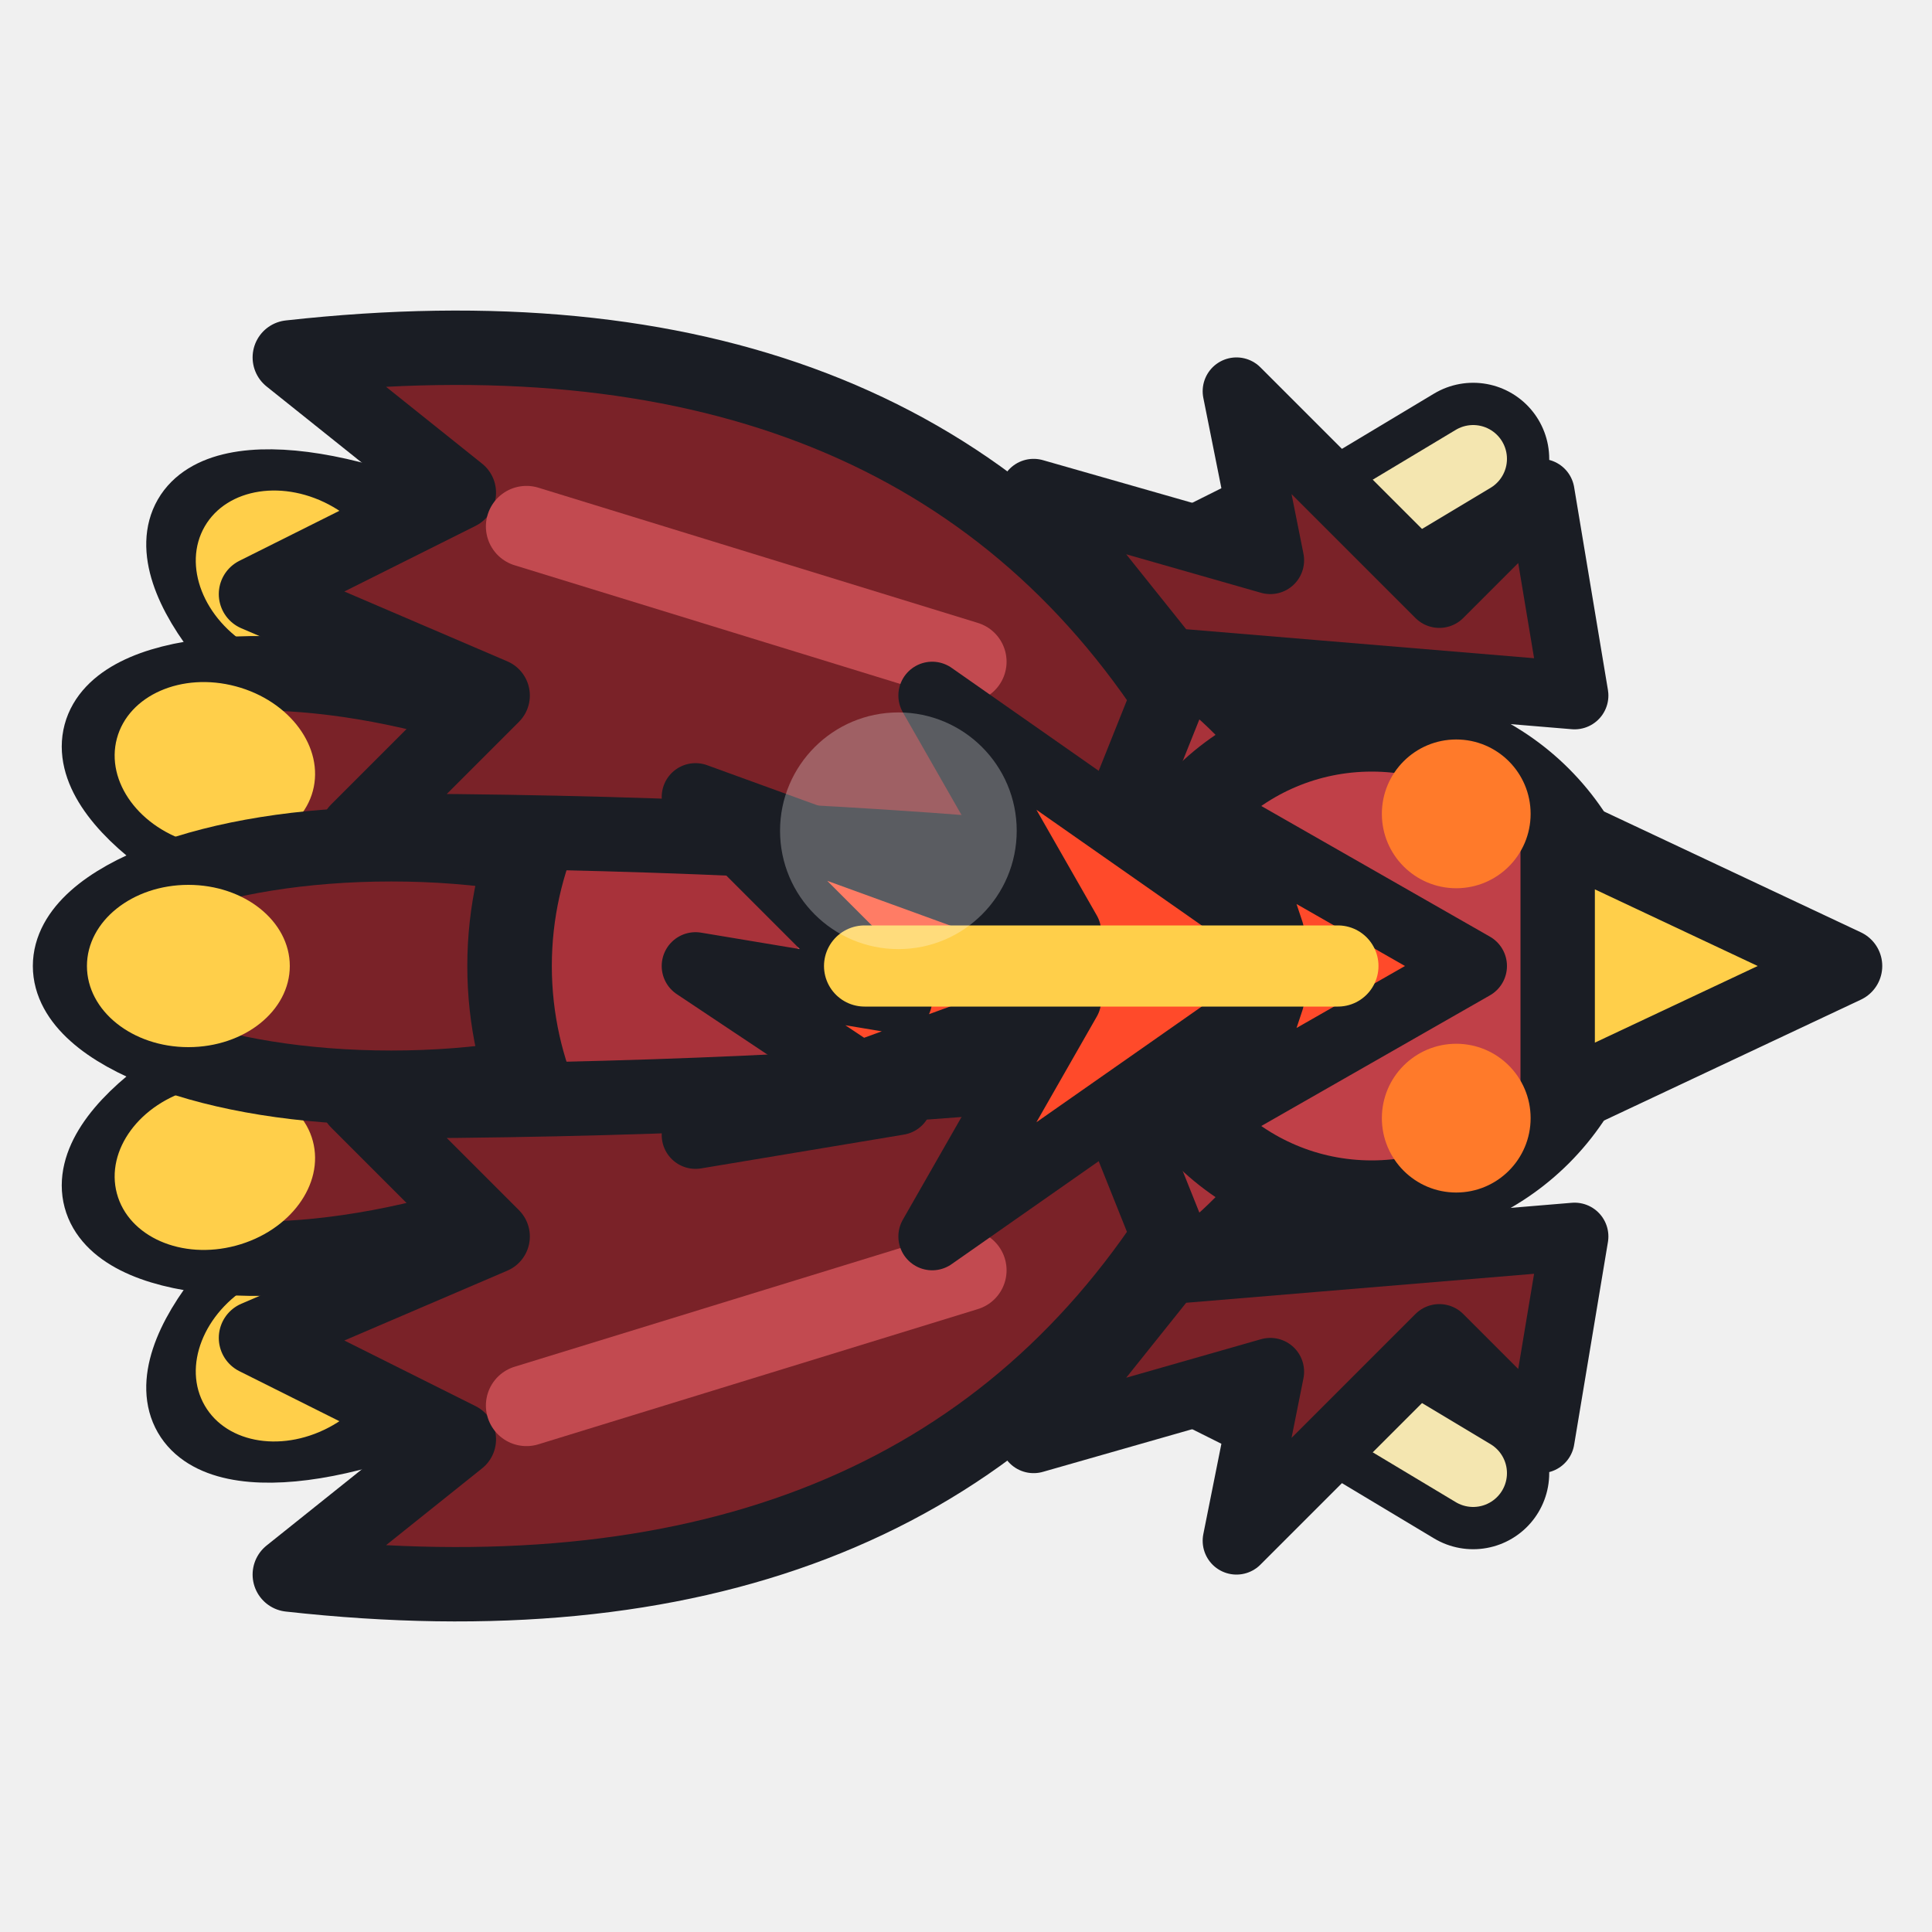
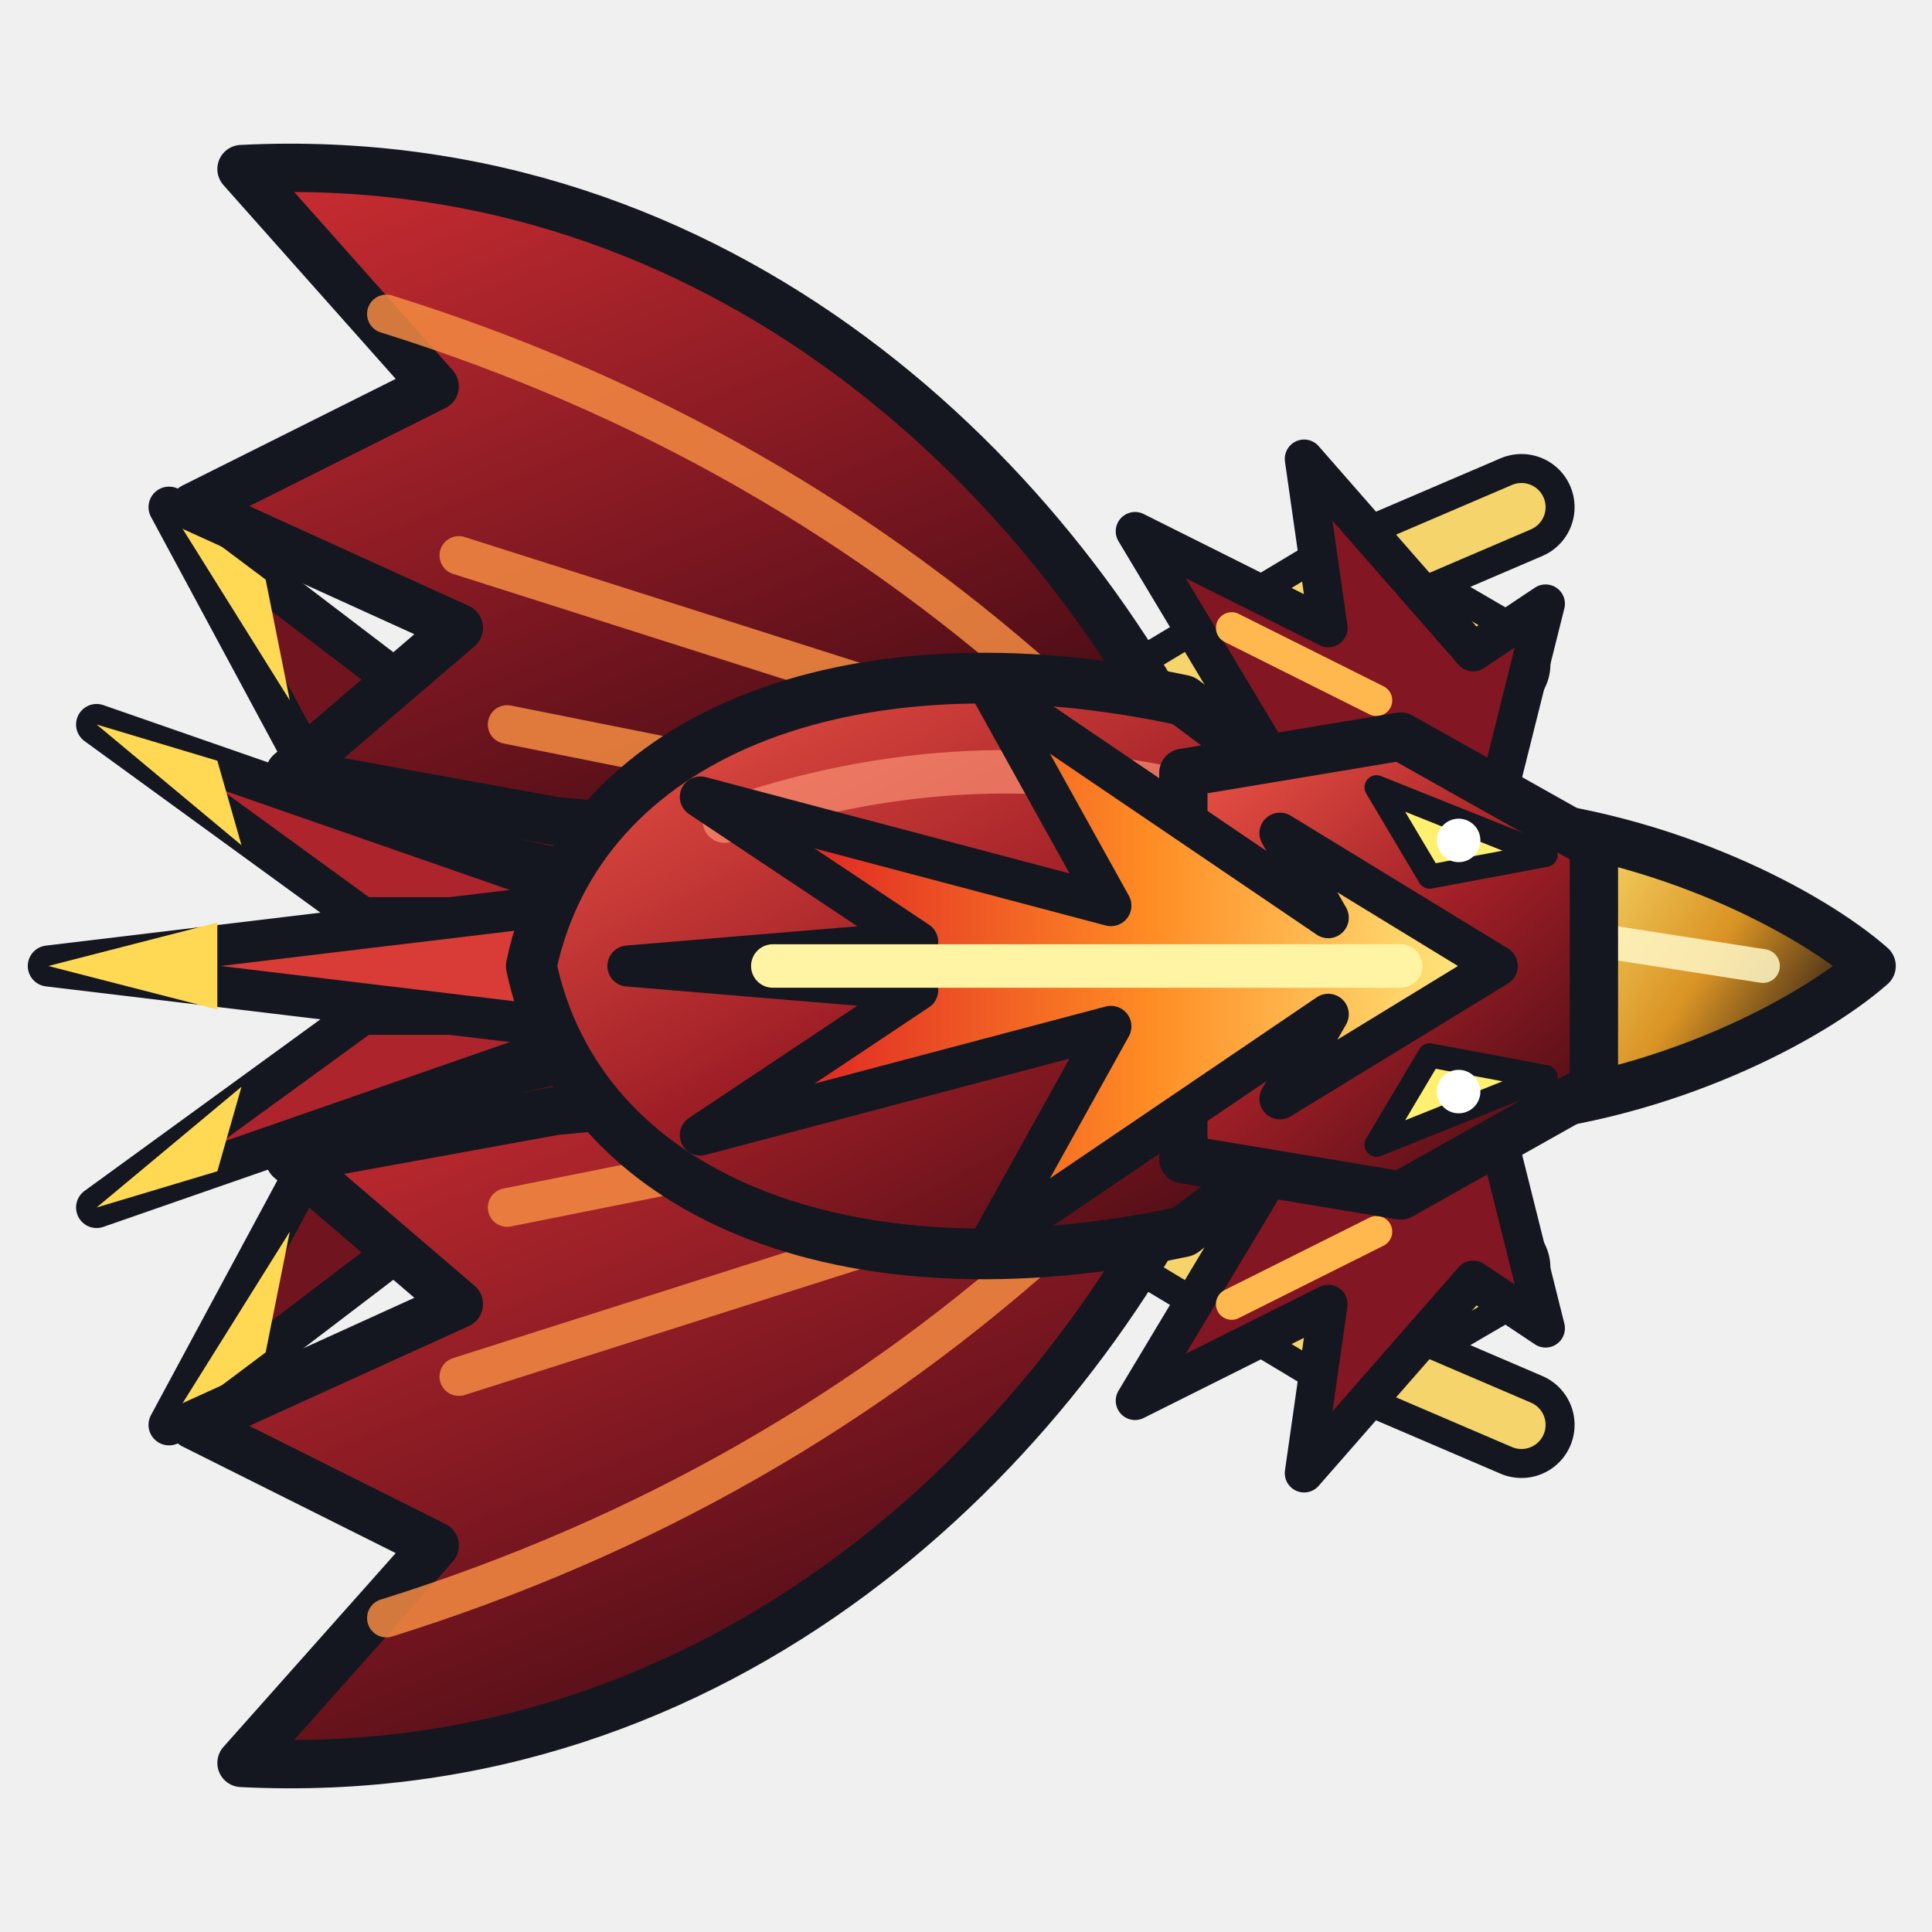
<svg xmlns="http://www.w3.org/2000/svg" width="80" height="80" viewBox="0 0 80 80">
+   <defs>
+     <linearGradient id="rbig-body" x1="0.15" y1="0.05" x2="0.85" y2="0.95">
+       <stop offset="0" stop-color="#e34d42" />
+       <stop offset="0.5" stop-color="#9e1e26" />
+       <stop offset="1" stop-color="#4d0d16" />
+     </linearGradient>
+     <linearGradient id="rbig-wing" x1="0.2" y1="0" x2="0.8" y2="1">
+       <stop offset="0" stop-color="#c42b30" />
+       <stop offset="0.55" stop-color="#781620" />
+       <stop offset="1" stop-color="#360911" />
+     </linearGradient>
+     <linearGradient id="rbig-crest" x1="1" y1="0.5" x2="0" y2="0.5">
+       <stop offset="0" stop-color="#fff085" />
+       <stop offset="0.4" stop-color="#ff8c24" />
+       <stop offset="0.78" stop-color="#e02b24" />
+       <stop offset="1" stop-color="#871018" />
+     </linearGradient>
+     <linearGradient id="rbig-beak" x1="0" y1="0.25" x2="1" y2="0.75">
+       <stop offset="0" stop-color="#ffea7a" />
+       <stop offset="0.55" stop-color="#d99324" />
+       <stop offset="0.85" stop-color="#4a3118" />
+       <stop offset="1" stop-color="#181416" />
+     </linearGradient>
+   </defs>
  <g transform="translate(40 40)">
-     <g transform="scale(1.4)">
-       <ellipse cx="0" cy="0" rx="9.5" ry="3.6" transform="rotate(-30) translate(-17 0)" fill="#7a2228" stroke="#1a1d24" stroke-width="2.2" stroke-linejoin="round" stroke-linecap="round" />
-       <ellipse cx="0" cy="0" rx="3" ry="2.4" transform="rotate(-30) translate(-23 0)" fill="#ffcf4a" />
-       <ellipse cx="0" cy="0" rx="9.5" ry="3.6" transform="rotate(30) translate(-17 0)" fill="#7a2228" stroke="#1a1d24" stroke-width="2.2" stroke-linejoin="round" stroke-linecap="round" />
-       <ellipse cx="0" cy="0" rx="3" ry="2.4" transform="rotate(30) translate(-23 0)" fill="#ffcf4a" />
-       <ellipse cx="0" cy="0" rx="9.5" ry="3.6" transform="rotate(-15) translate(-17 0)" fill="#7a2228" stroke="#1a1d24" stroke-width="2.2" stroke-linejoin="round" stroke-linecap="round" />
-       <ellipse cx="0" cy="0" rx="3" ry="2.4" transform="rotate(-15) translate(-23 0)" fill="#ffcf4a" />
-       <ellipse cx="0" cy="0" rx="9.5" ry="3.6" transform="rotate(15) translate(-17 0)" fill="#7a2228" stroke="#1a1d24" stroke-width="2.2" stroke-linejoin="round" stroke-linecap="round" />
-       <ellipse cx="0" cy="0" rx="3" ry="2.4" transform="rotate(15) translate(-23 0)" fill="#ffcf4a" />
-       <ellipse cx="0" cy="0" rx="9.5" ry="3.6" transform="rotate(0) translate(-17 0)" fill="#7a2228" stroke="#1a1d24" stroke-width="2.2" stroke-linejoin="round" stroke-linecap="round" />
-       <ellipse cx="0" cy="0" rx="3" ry="2.4" transform="rotate(0) translate(-23 0)" fill="#ffcf4a" />
-       <path d="M 2 -8 L 10 -12 M 2 8 L 10 12" stroke="#1a1d24" stroke-width="6" stroke-linecap="round" />
-       <path d="M 2 -8 L 10 -12 M 2 8 L 10 12" stroke="#e8c25a" stroke-width="3" stroke-linecap="round" />
-       <path d="M 10 -12 L 15 -15 M 10 -12 L 15 -11 M 10 12 L 15 15 M 10 12 L 15 11" stroke="#1a1d24" stroke-width="4.5" stroke-linecap="round" />
-       <path d="M 10 -12 L 15 -15 M 10 -12 L 15 -11 M 10 12 L 15 15 M 10 12 L 15 11" stroke="#f4e6b0" stroke-width="2" stroke-linecap="round" />
-       <ellipse cx="-1" cy="0" rx="12.5" ry="11.5" fill="#a8323a" stroke="#1a1d24" stroke-width="2.5" stroke-linejoin="round" stroke-linecap="round" />
-       <ellipse cx="1" cy="-1" rx="6" ry="5" fill="#e0707a" opacity="0.6" />
-       <path d="M 6 -8 Q -2 -20 -20 -18 L -15 -14 L -21 -11 L -14 -8 L -18 -4 Q -6 -4 4 -3 Z" fill="#7a2228" stroke="#1a1d24" stroke-width="2.2" stroke-linejoin="round" stroke-linecap="round" />
-       <path d="M 6 8 Q -2 20 -20 18 L -15 14 L -21 11 L -14 8 L -18 4 Q -6 4 4 3 Z" fill="#7a2228" stroke="#1a1d24" stroke-width="2.2" stroke-linejoin="round" stroke-linecap="round" />
-       <path d="M 0 -9 L -13 -13 M 0 9 L -13 13" stroke="#c24a50" stroke-width="2.4" stroke-linecap="round" />
-       <path d="M 6 -9 L 2 -14 L 9 -12 L 8 -17 L 14 -11 L 17 -14 L 18 -8 Z M 6 9 L 2 14 L 9 12 L 8 17 L 14 11 L 17 14 L 18 8 Z" fill="#7a2228" stroke="#1a1d24" stroke-width="2" stroke-linejoin="round" stroke-linecap="round" />
-       <circle cx="12" cy="0" r="7" fill="#c04048" stroke="#1a1d24" stroke-width="2.5" stroke-linejoin="round" stroke-linecap="round" />
-       <path d="M 17.5 -4 L 26 0 L 17.5 4 Z" fill="#ffcf4a" stroke="#1a1d24" stroke-width="2.2" stroke-linejoin="round" stroke-linecap="round" />
-       <path d="M 15 0 L 8 -4 L 9 -1 L -1 -8 L 3 -1 L -8 -5 L -2 1 L -8 0 L -2 4 L -8 5 L 3 1 L -1 8 L 9 1 L 8 4 Z" fill="#ff4a2a" stroke="#1a1d24" stroke-width="2" stroke-linejoin="round" stroke-linecap="round" />
-       <path d="M -3 0 L 11 0" stroke="#ffcf4a" stroke-width="2.4" stroke-linecap="round" />
-       <circle cx="14.5" cy="-4.5" r="2.2" fill="#ff7a2a" />
-       <circle cx="14.5" cy="4.5" r="2.2" fill="#ff7a2a" />
-       <circle cx="-2" cy="-4" r="3.5" fill="#ffffff" opacity="0.28" />
+     <g stroke="#14171f" stroke-width="1.7" stroke-linejoin="round">
+       <path d="M -12 -3 L -33 -19 L -26 -6 Z" fill="#701520" />
+       <path d="M -12 3 L -33 19 L -26 6 Z" fill="#701520" />
+       <path d="M -13 -2 L -36 -10 L -25 -2 Z" fill="#ad242c" />
+       <path d="M -13 2 L -36 10 L -25 2 Z" fill="#ad242c" />
+       <path d="M -13 -3 L -38 0 L -13 3 Z" fill="#d93b36" />
    </g>
+     <path d="M -29 -16 L -33 -19 L -28 -11 Z M -29 16 L -33 19 L -28 11 Z M -31 -8.5 L -36 -10 L -30 -5 Z M -31 8.5 L -36 10 L -30 5 Z M -31 -1.8 L -38 0 L -31 1.8 Z" fill="#ffd954" />
+     <g stroke="#14171f" stroke-linecap="round" stroke-linejoin="round">
+       <path d="M 6 -10 L 16 -16 L 23 -19 M 16 -16 L 22 -12.5" fill="none" stroke-width="4.4" />
+       <path d="M 6 -10 L 16 -16 L 23 -19 M 16 -16 L 22 -12.5" fill="none" stroke="#f5d46c" stroke-width="2" />
+       <path d="M 6 10 L 16 16 L 23 19 M 16 16 L 22 12.5" fill="none" stroke-width="4.4" />
+       <path d="M 6 10 L 16 16 L 23 19 M 16 16 L 22 12.5" fill="none" stroke="#f5d46c" stroke-width="2" />
+     </g>
+     <g stroke="#14171f" stroke-width="2" stroke-linejoin="round">
+       <path d="M 10 -7 C 4 -20, -10 -34, -30 -33 L -22 -24 L -32 -19 L -21 -14 L -28 -8 L -17 -6 L 4 -4 Z" fill="url(#rbig-wing)" />
+       <path d="M 10 7 C 4 20, -10 34, -30 33 L -22 24 L -32 19 L -21 14 L -28 8 L -17 6 L 4 4 Z" fill="url(#rbig-wing)" />
+     </g>
+     <path d="M 4 -11 Q -8 -22 -24 -27 M 1 -10 L -21 -17 M -4 -7 L -19 -10 M 4 11 Q -8 22 -24 27 M 1 10 L -21 17 M -4 7 L -19 10" fill="none" stroke="#f58b42" stroke-width="1.6" stroke-linecap="round" opacity="0.85" />
+     <path d="M -18 0 C -16 -9.5, -5 -14, 9 -11 L 17 -5 L 17 5 L 9 11 C -5 14, -16 9.5, -18 0 Z" fill="url(#rbig-body)" stroke="#14171f" stroke-width="2.1" stroke-linejoin="round" />
+     <path d="M -10 -6 Q 0 -9.5 10 -7" fill="none" stroke="#ff9678" stroke-width="1.8" stroke-linecap="round" opacity="0.65" />
+     <path d="M 13 -8 L 7 -18 L 15 -14 L 14 -21 L 21 -13 L 24 -15 L 22 -7 Z M 13 8 L 7 18 L 15 14 L 14 21 L 21 13 L 24 15 L 22 7 Z" fill="#821622" stroke="#14171f" stroke-width="1.6" stroke-linejoin="round" />
+     <path d="M 11 -14 L 17 -11 M 11 14 L 17 11" stroke="#ffb84d" stroke-width="1.3" stroke-linecap="round" />
+     <path d="M 22 -6 C 29 -5.4, 35 -2.2, 37.5 0 C 35 2.2, 29 5.4, 22 6 Z" fill="url(#rbig-beak)" stroke="#14171f" stroke-width="2" stroke-linejoin="round" />
+     <path d="M 24 -1.4 L 33 0" stroke="#fff7c4" stroke-width="1.4" stroke-linecap="round" opacity="0.85" />
+     <path d="M 9 -8 L 18 -9.5 L 26 -5 L 26 5 L 18 9.5 L 9 8 Z" fill="url(#rbig-body)" stroke="#14171f" stroke-width="2" stroke-linejoin="round" />
+     <path d="M 22 0 L 13 -5.5 L 15 -2 L 1 -11.5 L 6 -2.5 L -11 -7 L -2 -1 L -14 0 L -2 1 L -11 7 L 6 2.5 L 1 11.5 L 15 2 L 13 5.5 Z" fill="url(#rbig-crest)" stroke="#14171f" stroke-width="1.7" stroke-linejoin="round" />
+     <path d="M -8 0 L 18 0" stroke="#fff4a3" stroke-width="1.8" stroke-linecap="round" />
+     <path d="M 17 -7.4 L 24 -4.6 L 19.2 -3.7 Z" fill="#fff070" stroke="#14171f" stroke-width="1" stroke-linejoin="round" />
+     <path d="M 17 7.4 L 24 4.6 L 19.2 3.7 Z" fill="#fff070" stroke="#14171f" stroke-width="1" stroke-linejoin="round" />
+     <circle cx="20.4" cy="-5.2" r="0.9" fill="#ffffff" />
+     <circle cx="20.4" cy="5.2" r="0.9" fill="#ffffff" />
  </g>
</svg>
